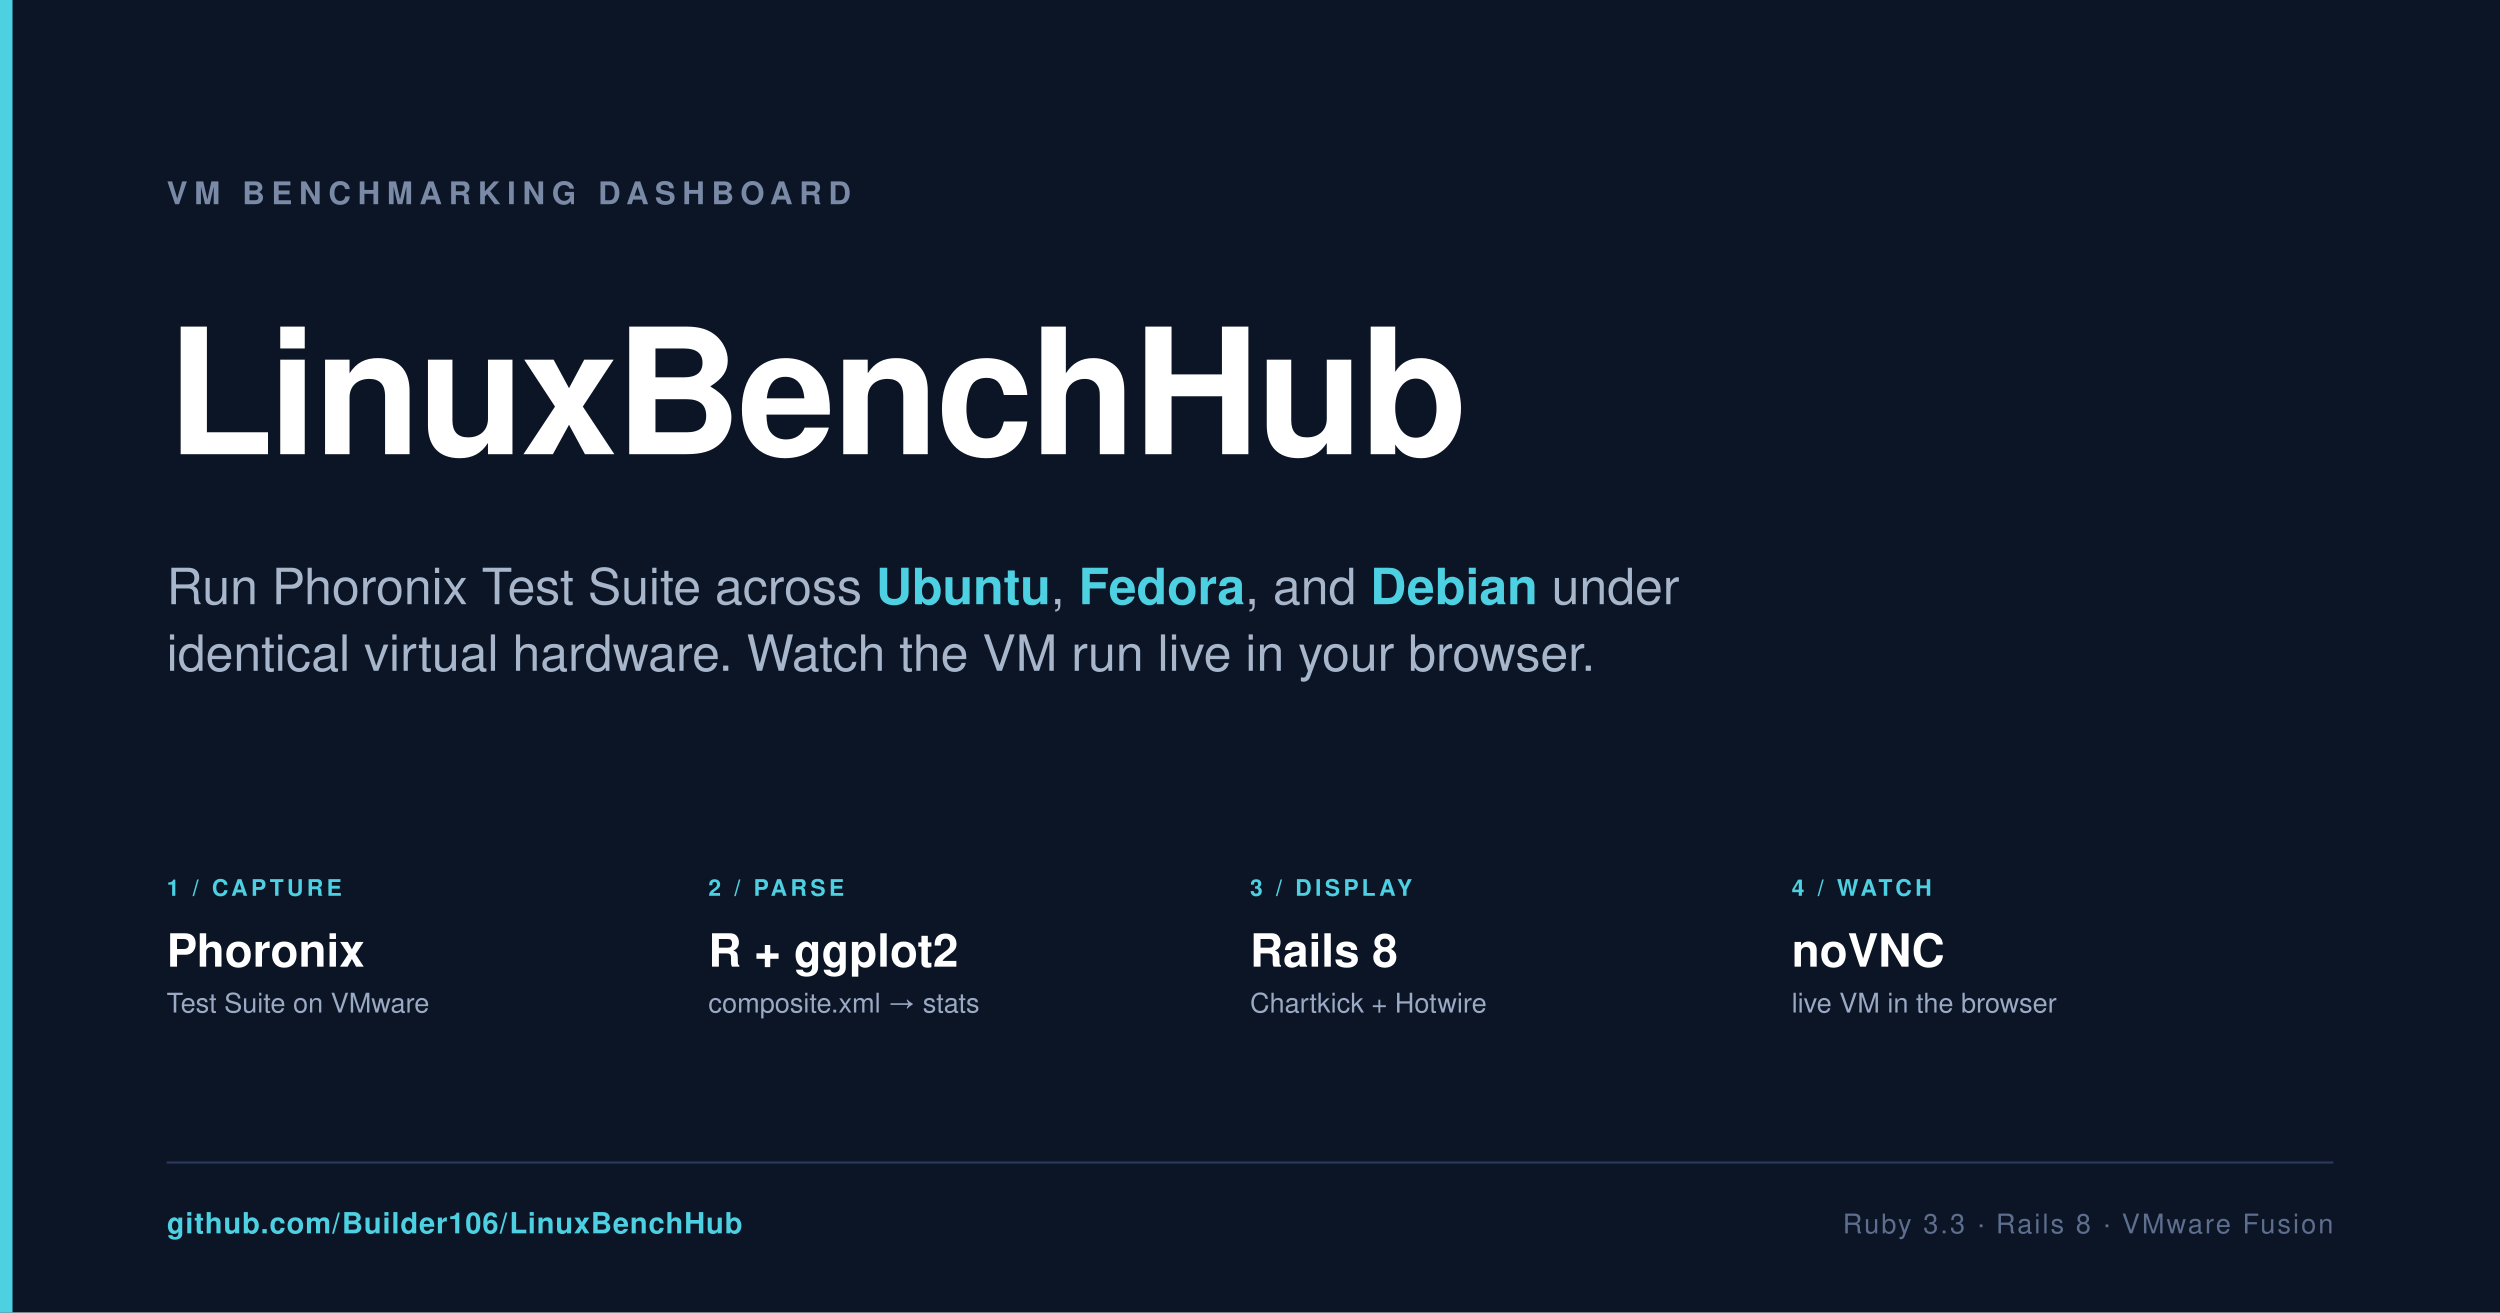
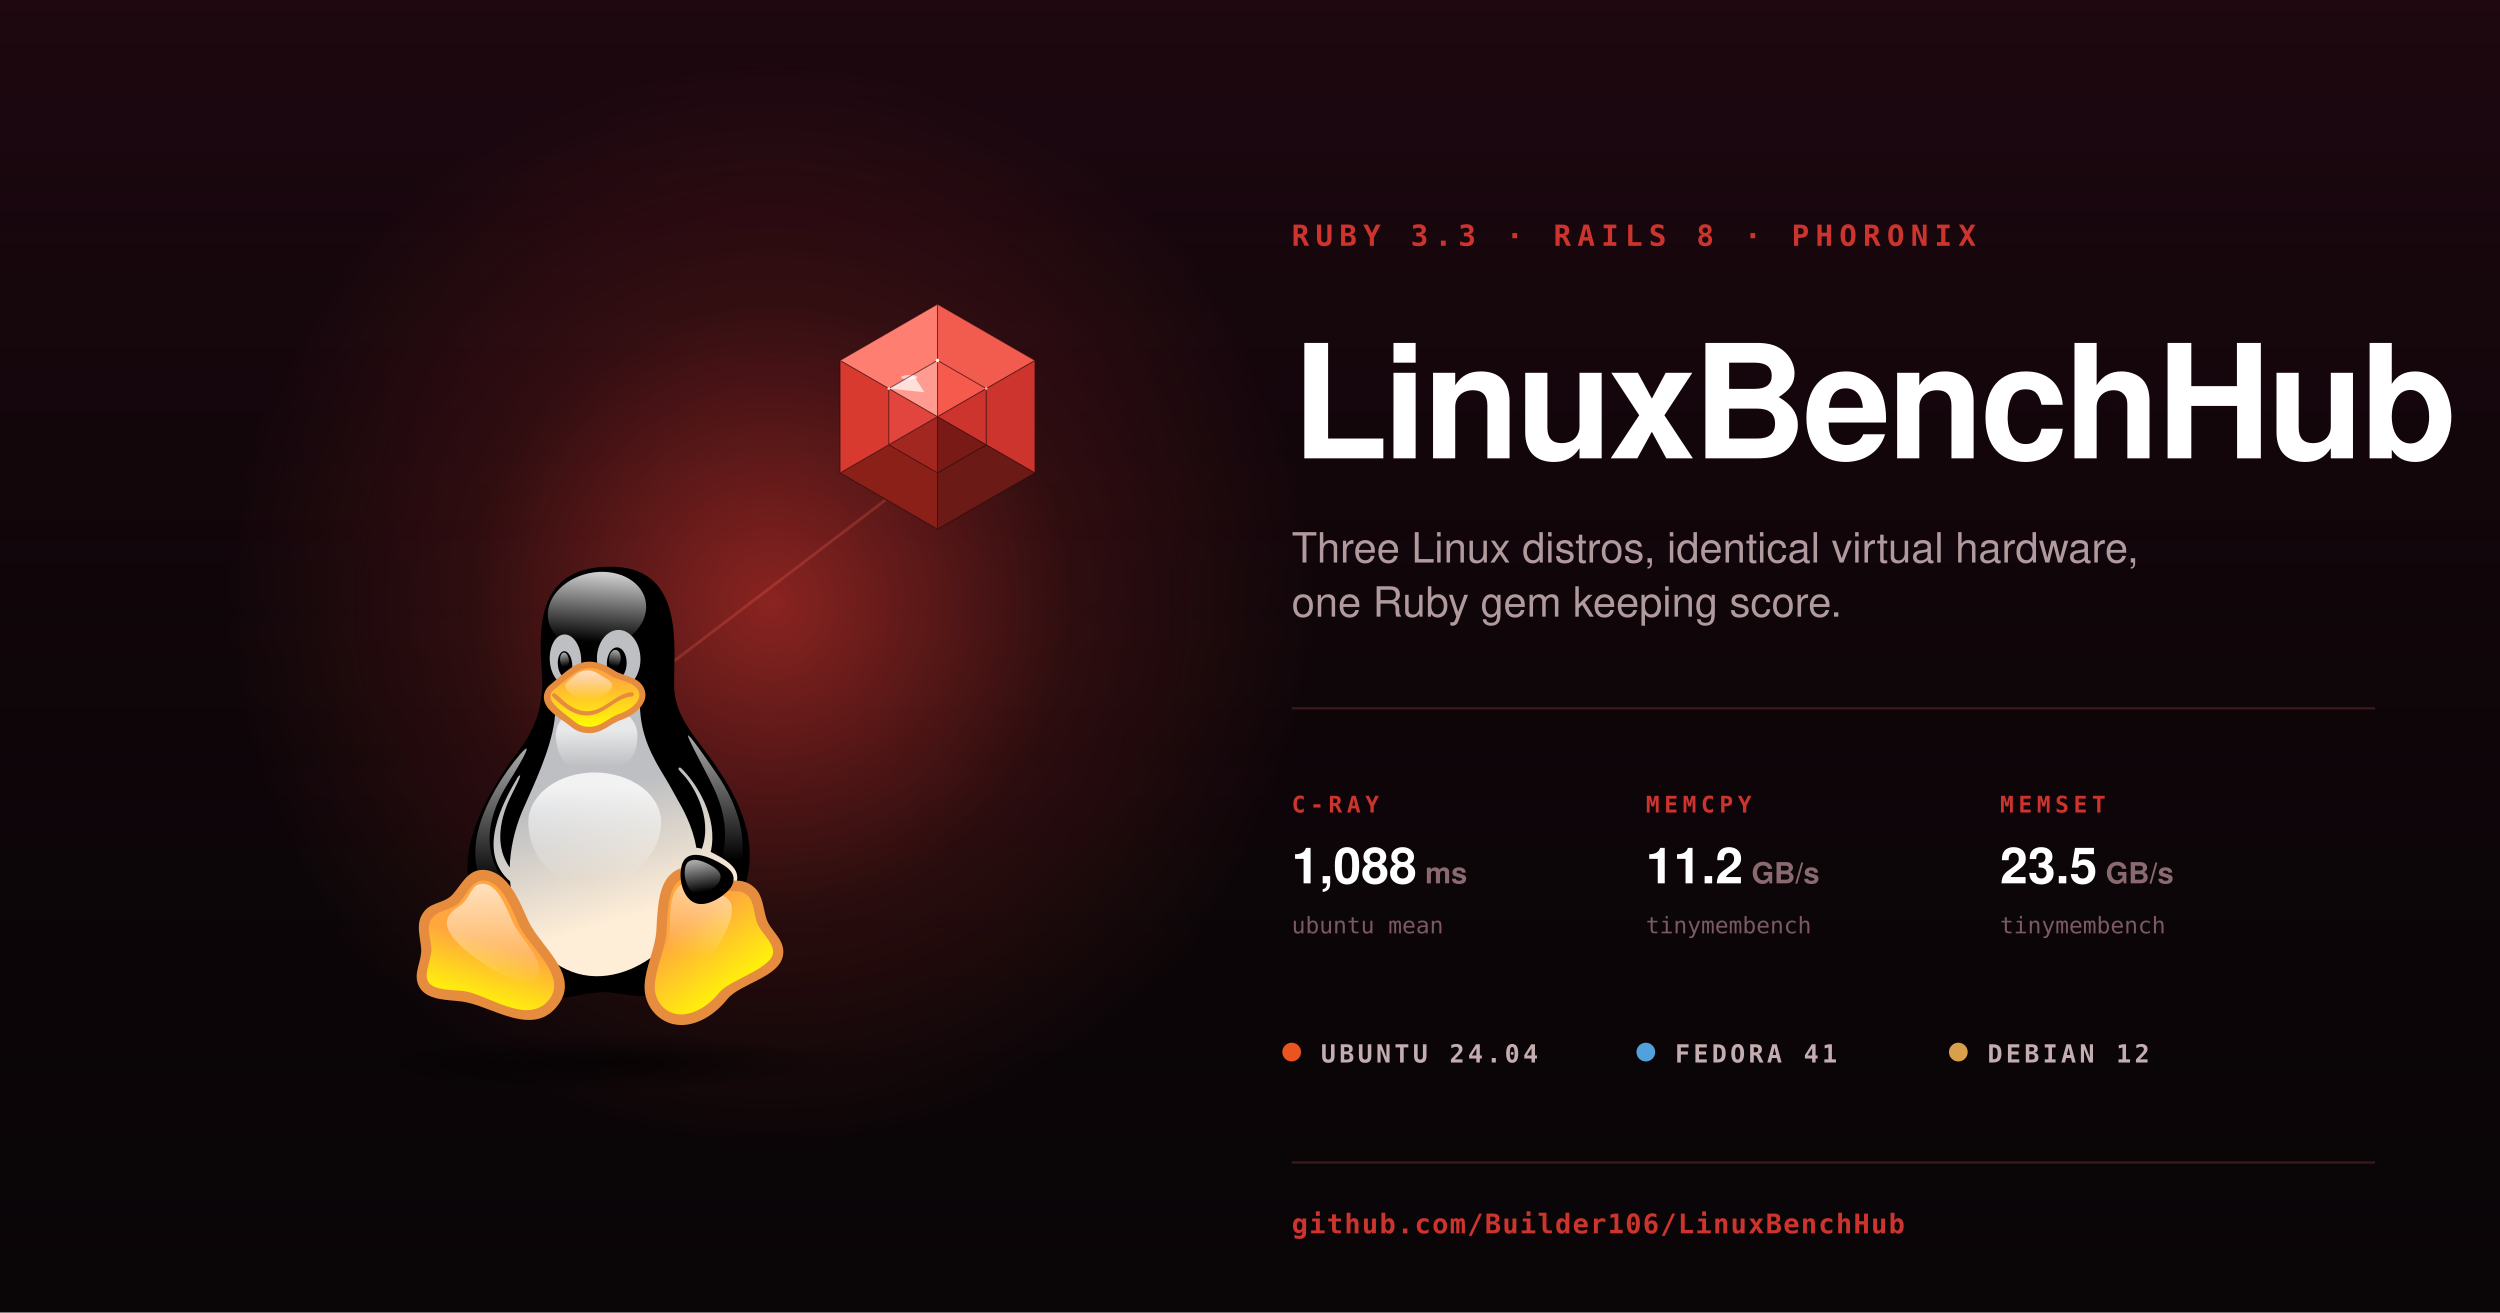
<svg xmlns="http://www.w3.org/2000/svg" width="1200" height="630" viewBox="0 0 1200 630">
-   <rect width="1200" height="630" fill="#0c1525" />
-   <rect x="0" y="0" width="6" height="630" fill="#4dd0e1" />
-   <text x="80" y="98" font-family="Helvetica, Arial, sans-serif" font-size="15" letter-spacing="3.2" fill="#7a8aa6" font-weight="700">VM BENCHMARKING DASHBOARD</text>
-   <text x="80" y="218" font-family="Helvetica, Arial, sans-serif" font-size="84" font-weight="700" fill="#ffffff" letter-spacing="-0.018em">LinuxBenchHub</text>
-   <text x="80" y="290" font-family="Helvetica, Arial, sans-serif" font-size="24" fill="#a8b6cc">Run Phoronix Test Suite across <tspan fill="#4dd0e1" font-weight="700">Ubuntu</tspan>, <tspan fill="#4dd0e1" font-weight="700">Fedora</tspan>, and <tspan fill="#4dd0e1" font-weight="700">Debian</tspan> under</text>
-   <text x="80" y="322" font-family="Helvetica, Arial, sans-serif" font-size="24" fill="#a8b6cc">identical virtual hardware. Watch the VM run live in your browser.</text>
-   <g transform="translate(80, 430)" font-family="Helvetica, Arial, sans-serif">
-     <g>
-       <text font-size="11" letter-spacing="1.6" font-weight="700" fill="#4dd0e1" x="0" y="0">1 / CAPTURE</text>
-       <text font-size="22" font-weight="700" fill="#ffffff" x="0" y="34">Phoronix</text>
-       <text font-size="13" fill="#9aa9c4" x="0" y="56">Test Suite on VMware</text>
+   <defs>
+     <radialGradient id="gem-glow-social" cx="50%" cy="50%" r="50%">
+       <stop offset="0%" stop-color="#cc342d" stop-opacity="0.65" />
+       <stop offset="55%" stop-color="#cc342d" stop-opacity="0.16" />
+       <stop offset="100%" stop-color="#cc342d" stop-opacity="0" />
+     </radialGradient>
+     <linearGradient id="bg-warm-social" x1="50%" y1="0%" x2="50%" y2="100%">
+       <stop offset="0%" stop-color="#220812" stop-opacity="0.85" />
+       <stop offset="100%" stop-color="#0a0507" stop-opacity="0" />
+     </linearGradient>
+     <radialGradient id="tux-ground-social" cx="50%" cy="50%" r="50%">
+       <stop offset="0%" stop-color="#000000" stop-opacity="0.6" />
+       <stop offset="100%" stop-color="#000000" stop-opacity="0" />
+     </radialGradient>
+     <linearGradient id="scan-line-social" x1="0%" y1="0%" x2="100%" y2="100%">
+       <stop offset="0%" stop-color="#cc342d" stop-opacity="0" />
+       <stop offset="50%" stop-color="#f25c4f" stop-opacity="0.45" />
+       <stop offset="100%" stop-color="#cc342d" stop-opacity="0" />
+     </linearGradient>
+     <linearGradient id="paint0_linear_87_7435" x1="16.058" y1="6.306" x2="15.836" y2="9.306" gradientUnits="userSpaceOnUse">
+       <stop stop-color="white" stop-opacity="0.8" />
+       <stop offset="1" stop-color="white" stop-opacity="0" />
+     </linearGradient>
+     <linearGradient id="paint1_linear_87_7435" x1="12.897" y1="22.672" x2="11.251" y2="17.272" gradientUnits="userSpaceOnUse">
+       <stop stop-color="#FFEED7" />
+       <stop offset="1" stop-color="#BDBFC2" />
+     </linearGradient>
+     <linearGradient id="paint2_linear_87_7435" x1="12.897" y1="22.672" x2="11.251" y2="17.272" gradientUnits="userSpaceOnUse">
+       <stop stop-color="#FFEED7" />
+       <stop offset="1" stop-color="#BDBFC2" />
+     </linearGradient>
+     <linearGradient id="paint3_linear_87_7435" x1="16.668" y1="9.655" x2="16.575" y2="10.354" gradientUnits="userSpaceOnUse">
+       <stop stop-color="white" stop-opacity="0.65" />
+       <stop offset="1" stop-color="white" stop-opacity="0" />
+     </linearGradient>
+     <linearGradient id="paint4_linear_87_7435" x1="14.434" y1="9.783" x2="14.534" y2="10.348" gradientUnits="userSpaceOnUse">
+       <stop stop-color="white" stop-opacity="0.65" />
+       <stop offset="1" stop-color="white" stop-opacity="0" />
+     </linearGradient>
+     <linearGradient id="paint5_linear_87_7435" x1="15.761" y1="15.631" x2="15.778" y2="19.627" gradientUnits="userSpaceOnUse">
+       <stop stop-color="white" stop-opacity="0.8" />
+       <stop offset="1" stop-color="white" stop-opacity="0" />
+     </linearGradient>
+     <linearGradient id="paint6_linear_87_7435" x1="15.85" y1="13.125" x2="15.869" y2="14.714" gradientUnits="userSpaceOnUse">
+       <stop stop-color="white" stop-opacity="0.65" />
+       <stop offset="1" stop-color="white" stop-opacity="0" />
+     </linearGradient>
+     <linearGradient id="paint7_linear_87_7435" x1="11.72" y1="14.105" x2="11.72" y2="19.937" gradientUnits="userSpaceOnUse">
+       <stop stop-color="white" stop-opacity="0.65" />
+       <stop offset="1" stop-color="white" stop-opacity="0" />
+     </linearGradient>
+     <linearGradient id="paint8_linear_87_7435" x1="21.033" y1="13.536" x2="21.031" y2="18.805" gradientUnits="userSpaceOnUse">
+       <stop stop-color="white" stop-opacity="0.65" />
+       <stop offset="1" stop-color="white" stop-opacity="0" />
+     </linearGradient>
+     <linearGradient id="paint9_linear_87_7435" x1="11.429" y1="22.437" x2="10.535" y2="25.421" gradientUnits="userSpaceOnUse">
+       <stop stop-color="#FFA63F" />
+       <stop offset="1" stop-color="#FFFF00" />
+     </linearGradient>
+     <linearGradient id="paint10_linear_87_7435" x1="19.882" y1="21.53" x2="22.266" y2="24.78" gradientUnits="userSpaceOnUse">
+       <stop stop-color="#FFA63F" />
+       <stop offset="1" stop-color="#FFFF00" />
+     </linearGradient>
+     <linearGradient id="paint11_linear_87_7435" x1="20.52" y1="18.933" x2="19.686" y2="22.86" gradientUnits="userSpaceOnUse">
+       <stop stop-color="white" stop-opacity="0.65" />
+       <stop offset="1" stop-color="white" stop-opacity="0" />
+     </linearGradient>
+     <linearGradient id="paint12_linear_87_7435" x1="11.246" y1="19.904" x2="11.412" y2="24.324" gradientUnits="userSpaceOnUse">
+       <stop stop-color="white" stop-opacity="0.65" />
+       <stop offset="1" stop-color="white" stop-opacity="0" />
+     </linearGradient>
+     <linearGradient id="paint13_linear_87_7435" x1="20.375" y1="18.862" x2="20.569" y2="20.182" gradientUnits="userSpaceOnUse">
+       <stop stop-color="white" stop-opacity="0.65" />
+       <stop offset="1" stop-color="white" stop-opacity="0" />
+     </linearGradient>
+     <linearGradient id="paint14_linear_87_7435" x1="15.764" y1="10.784" x2="15.78" y2="13.11" gradientUnits="userSpaceOnUse">
+       <stop stop-color="#FFA63F" />
+       <stop offset="1" stop-color="#FFFF00" />
+     </linearGradient>
+     <linearGradient id="paint15_linear_87_7435" x1="15.511" y1="10.564" x2="15.506" y2="11.794" gradientUnits="userSpaceOnUse">
+       <stop stop-color="white" stop-opacity="0.65" />
+       <stop offset="1" stop-color="white" stop-opacity="0" />
+     </linearGradient>
+   </defs>
+   <rect width="1200" height="630" fill="#0a0507" />
+   <rect width="1200" height="630" fill="url(#bg-warm-social)" />
+   <circle cx="370" cy="290" r="260" fill="url(#gem-glow-social)" />
+   <line x1="425" y1="240" x2="320" y2="320" stroke="url(#scan-line-social)" stroke-width="1.4" opacity="0.6" />
+   <g transform="translate(450, 200) scale(0.6)">
+     <polygon points="-77.94,-45 0,-90 0,-45 -38.97,-22.5" fill="#ff7e72" />
+     <polygon points="0,-90 77.94,-45 38.97,-22.5 0,-45" fill="#f25c4f" />
+     <polygon points="77.94,-45 77.94,45 38.97,22.5 38.97,-22.5" fill="#cc342d" />
+     <polygon points="77.94,45 0,90 0,45 38.97,22.5" fill="#6b1a16" />
+     <polygon points="0,90 -77.94,45 -38.97,22.5 0,45" fill="#8a2018" />
+     <polygon points="-77.94,45 -77.94,-45 -38.97,-22.5 -38.97,22.5" fill="#d83a30" />
+     <polygon points="-38.97,-22.5 0,-45 0,0" fill="#ff9b91" />
+     <polygon points="0,-45 38.97,-22.5 0,0" fill="#f55a4d" />
+     <polygon points="38.97,-22.5 38.97,22.5 0,0" fill="#cc342d" />
+     <polygon points="38.97,22.5 0,45 0,0" fill="#7a1a16" />
+     <polygon points="0,45 -38.97,22.5 0,0" fill="#a32721" />
+     <polygon points="-38.97,22.5 -38.97,-22.5 0,0" fill="#e2453d" />
+     <polygon points="-38.97,-22.5 -19.5,-33.75 -10.5,-19.5" fill="#fff5f3" opacity="0.75" />
+     <ellipse cx="-22.5" cy="-31.5" rx="6.5" ry="1.8" fill="#ffffff" opacity="0.6" />
+     <g fill="none" stroke="#1a0306" stroke-width="0.85" opacity="0.5">
+       <polygon points="0,-45 38.97,-22.5 38.97,22.5 0,45 -38.97,22.5 -38.97,-22.5" />
+       <polygon points="0,-90 77.94,-45 77.94,45 0,90 -77.94,45 -77.94,-45" />
+       <line x1="0" y1="-45" x2="0" y2="-90" />
+       <line x1="38.97" y1="-22.5" x2="77.94" y2="-45" />
+       <line x1="38.97" y1="22.5" x2="77.94" y2="45" />
+       <line x1="0" y1="45" x2="0" y2="90" />
+       <line x1="-38.97" y1="22.5" x2="-77.94" y2="45" />
+       <line x1="-38.97" y1="-22.5" x2="-77.94" y2="-45" />
+       <line x1="0" y1="0" x2="0" y2="-45" />
+       <line x1="0" y1="0" x2="38.97" y2="-22.5" />
+       <line x1="0" y1="0" x2="38.97" y2="22.5" />
+       <line x1="0" y1="0" x2="0" y2="45" />
+       <line x1="0" y1="0" x2="-38.97" y2="22.5" />
+       <line x1="0" y1="0" x2="-38.97" y2="-22.5" />
    </g>
-     <g transform="translate(260, 0)">
-       <text font-size="11" letter-spacing="1.6" font-weight="700" fill="#4dd0e1" x="0" y="0">2 / PARSE</text>
-       <text font-size="22" font-weight="700" fill="#ffffff" x="0" y="34">R + ggplot2</text>
-       <text font-size="13" fill="#9aa9c4" x="0" y="56">composite.xml → stats</text>
+     <circle cx="0" cy="-45" r="1.4" fill="#ffffff" opacity="0.95" />
+     <circle cx="38.97" cy="-22.5" r="1.1" fill="#ffffff" opacity="0.65" />
+     <circle cx="-38.97" cy="-22.5" r="1.1" fill="#ffffff" opacity="0.8" />
+   </g>
+   <ellipse cx="290" cy="510" rx="108" ry="14" fill="url(#tux-ground-social)" />
+   <g transform="translate(112, 206) scale(11)">
+     <path d="M11.306 21.91C11.181 21.723 11.071 21.471 10.982 21.17C9.376 19.358 10.617 16.692 11.845 14.881C11.962 14.687 12.091 14.5 12.23 14.322C13.167 13.158 13.409 12.348 13.481 11.252C13.49 11.048 13.473 10.778 13.453 10.468C13.354 8.884 13.19 6.252 16.016 6.018C19.549 5.727 19.261 8.971 19.235 10.873C19.234 10.952 19.233 11.028 19.232 11.102C19.223 12.249 19.821 13.034 20.445 13.854C20.674 14.153 20.905 14.457 21.112 14.784C21.118 14.794 21.124 14.804 21.13 14.813C22.222 16.388 23.299 18.737 21.799 20.965C21.589 21.726 21.27 22.424 20.843 22.992C19.314 25.005 17.954 24.801 16.892 24.641C16.572 24.593 16.279 24.549 16.016 24.571C15.58 24.598 15.23 24.668 14.928 24.729C13.761 24.965 13.305 25.057 11.306 21.91Z" fill="#000000" />
+     <path d="M18.014 7.795C17.981 8.727 16.992 9.537 15.806 9.612C14.621 9.687 13.691 8.979 13.723 8.046C13.756 7.114 14.745 6.304 15.931 6.229C17.116 6.161 18.047 6.862 18.014 7.795Z" fill="url(#paint0_linear_87_7435)" />
+     <path fill-rule="evenodd" clip-rule="evenodd" d="M15.866 10.061C15.875 10.568 16.107 11 16.433 11.195C15.37 11.1 14.051 11.489 14.051 12.225C14.035 13.47 13.342 15.02 12.843 16.135C12.745 16.354 12.654 16.557 12.577 16.737C12.269 17.502 12.083 18.32 12.061 19.122C11.243 17.995 11.838 16.548 12.158 15.921C12.585 15.095 12.576 14.992 12.411 15.185C11.776 16.265 10.58 18.433 12.078 19.736C12.125 20.318 12.267 20.881 12.518 21.399C14.523 25.442 18.276 23.782 19.514 21.685C19.679 21.387 19.812 21.099 19.918 20.82C19.98 20.859 20.046 20.89 20.117 20.909C20.739 21.093 21.669 20.392 21.892 19.957C22.16 19.378 21.885 18.983 20.968 18.514C20.922 18.491 20.875 18.469 20.83 18.448C21.181 16.968 20.212 15.428 19.52 14.774C19.391 14.742 19.373 14.816 19.573 15.015C20.009 15.433 20.957 16.923 20.444 18.309C20.36 18.286 20.278 18.27 20.201 18.262C20.043 17.316 19.623 16.58 19.329 16.066C19.263 15.949 19.203 15.844 19.154 15.751C19.055 15.562 18.937 15.366 18.811 15.159C18.328 14.359 17.739 13.384 17.739 11.939C17.665 11.621 17.365 11.409 16.966 11.292C17.429 11.199 17.777 10.657 17.765 10.007C17.752 9.305 17.313 8.747 16.789 8.761C16.265 8.775 15.846 9.36 15.866 10.061ZM16.298 10.217C16.291 10.605 16.475 10.918 16.717 10.918C16.953 10.918 17.156 10.605 17.163 10.224C17.169 9.836 16.986 9.523 16.743 9.523C16.501 9.523 16.305 9.836 16.298 10.217Z" fill="url(#paint1_linear_87_7435)" />
+     <path fill-rule="evenodd" clip-rule="evenodd" d="M14.556 11.15C14.935 11.129 15.211 10.619 15.178 10.013C15.145 9.408 14.811 8.938 14.431 8.958C14.051 8.979 13.776 9.489 13.809 10.095C13.842 10.701 14.176 11.17 14.556 11.15ZM14.785 10.224C14.818 10.544 14.7 10.816 14.529 10.844C14.359 10.864 14.195 10.626 14.163 10.306C14.13 9.986 14.248 9.714 14.418 9.687C14.588 9.666 14.752 9.904 14.785 10.224Z" fill="url(#paint2_linear_87_7435)" />
+     <path d="M16.396 10C16.376 10.217 16.475 10.394 16.612 10.408C16.75 10.422 16.881 10.251 16.9 10.04C16.92 9.823 16.822 9.646 16.684 9.632C16.547 9.618 16.416 9.789 16.396 10Z" fill="url(#paint3_linear_87_7435)" />
+     <path d="M14.641 10.054C14.661 10.231 14.589 10.388 14.484 10.401C14.379 10.415 14.281 10.279 14.261 10.095C14.241 9.918 14.313 9.762 14.418 9.748C14.523 9.734 14.621 9.877 14.641 10.054Z" fill="url(#paint4_linear_87_7435)" />
+     <path d="M18.669 17.152C18.669 18.35 17.562 19.902 15.662 19.889C13.704 19.902 12.872 18.35 12.872 17.152C12.872 15.955 14.169 14.981 15.767 14.981C17.372 14.988 18.669 15.955 18.669 17.152Z" fill="url(#paint5_linear_87_7435)" />
+     <path d="M17.635 13.389C17.615 14.628 16.835 14.921 15.853 14.921C14.87 14.921 14.156 14.737 14.071 13.389C14.071 12.545 14.87 12.055 15.853 12.055C16.835 12.048 17.635 12.539 17.635 13.389Z" fill="url(#paint6_linear_87_7435)" />
+     <path d="M11.694 15.295C12.336 14.281 13.691 12.722 11.949 15.512C10.534 17.813 11.425 19.29 11.884 19.698C13.207 20.923 13.154 21.747 12.113 21.1C9.879 19.718 10.344 17.391 11.694 15.295Z" fill="url(#paint7_linear_87_7435)" />
+     <path d="M20.988 15.71C20.431 14.519 18.663 11.497 21.073 15.009C23.268 18.187 21.728 20.399 21.453 20.617C21.178 20.835 20.255 21.277 20.523 20.508C20.798 19.739 22.161 18.283 20.988 15.71Z" fill="url(#paint8_linear_87_7435)" />
+     <path d="M11.209 25.102C9.742 24.292 7.613 25.259 8.386 23.067C8.543 22.57 8.156 21.822 8.405 21.338C8.7 20.746 9.336 20.876 9.715 20.481C10.089 20.073 10.325 19.365 11.025 19.474C11.72 19.582 12.185 20.467 12.67 21.556C13.03 22.332 14.301 23.428 14.215 24.299C14.111 25.633 12.65 25.885 11.209 25.102Z" fill="url(#paint9_linear_87_7435)" />
+     <path fill-rule="evenodd" clip-rule="evenodd" d="M9.877 20.64C9.52 21.031 8.865 20.937 8.602 21.448C8.433 21.776 8.617 22.28 8.642 22.639C8.673 23.082 8.305 23.711 8.492 24.09C8.703 24.515 9.653 24.46 10.071 24.521C11.102 24.672 12.806 26.006 13.739 24.941C14.65 23.9 12.898 22.582 12.468 21.657C12.189 21.029 11.771 19.825 10.992 19.703C10.443 19.617 10.193 20.294 9.877 20.64ZM11.058 19.245C12.028 19.397 12.513 20.654 12.871 21.457C13.414 22.623 15.275 23.875 14.069 25.253C12.973 26.504 11.244 25.16 10.009 24.98C9.392 24.89 8.419 24.955 8.096 24.302C7.818 23.74 8.236 23.232 8.197 22.672C8.164 22.195 7.976 21.683 8.208 21.231C8.525 20.595 9.139 20.748 9.555 20.319C9.998 19.833 10.263 19.121 11.058 19.245Z" fill="#E68C3F" />
+     <path d="M21.381 24.728C22.456 23.373 24.846 23.652 23.235 21.794C22.895 21.393 22.999 20.535 22.58 20.168C22.089 19.719 21.545 20.086 21.047 19.855C20.549 19.603 20.026 19.12 19.416 19.46C18.807 19.807 18.742 20.706 18.683 21.89C18.63 22.741 17.884 24.163 18.283 24.946C18.86 26.157 20.36 25.994 21.381 24.728Z" fill="url(#paint10_linear_87_7435)" />
+     <path fill-rule="evenodd" clip-rule="evenodd" d="M21.81 19.698C22.085 19.691 22.415 19.71 22.725 19.992C23.11 20.332 23.114 20.887 23.259 21.351C23.431 21.901 24.034 22.215 23.998 22.86C23.939 23.914 22.114 24.168 21.552 24.876C21.012 25.545 20.33 25.943 19.682 25.997C18.7 26.078 17.889 25.252 17.946 24.244C17.993 23.428 18.409 22.686 18.459 21.876C18.488 21.29 18.52 20.746 18.626 20.305C18.733 19.859 18.926 19.475 19.308 19.257C20.145 18.789 20.954 19.721 21.81 19.698ZM19.522 19.664C19.295 19.793 19.151 20.032 19.059 20.417C18.965 20.807 18.934 21.307 18.904 21.905C18.854 22.716 18.438 23.457 18.391 24.271C18.35 24.997 18.907 25.596 19.647 25.535C20.148 25.493 20.727 25.176 21.209 24.58C21.64 24.037 23.514 23.534 23.553 22.833C23.578 22.375 22.977 21.946 22.835 21.494C22.724 21.141 22.719 20.593 22.436 20.345C22.255 20.18 22.064 20.155 21.821 20.161C21.116 20.18 20.176 19.299 19.522 19.664Z" fill="#E68C3F" />
+     <path d="M20.916 22.917C22.579 20.365 21.341 20.386 20.922 20.188C20.503 19.984 20.064 19.582 19.573 19.862C19.081 20.147 19.055 20.882 19.042 21.849C19.023 22.543 18.466 23.707 18.8 24.353C19.206 25.109 20.189 24.013 20.916 22.917Z" fill="url(#paint11_linear_87_7435)" />
+     <path d="M10.868 23.285C8.379 21.61 9.545 21.039 9.918 20.773C10.37 20.433 10.377 19.78 10.934 19.841C11.49 19.902 11.818 20.617 12.191 21.502C12.466 22.134 13.423 22.978 13.351 23.707C13.259 24.564 11.942 23.999 10.868 23.285Z" fill="url(#paint12_linear_87_7435)" />
+     <path d="M21.748 19.936C21.552 20.29 20.753 20.848 20.222 20.698C19.678 20.555 19.429 19.759 19.541 19.16C19.639 18.48 20.222 18.446 20.956 18.786C21.735 19.154 21.977 19.467 21.748 19.936Z" fill="#000000" />
+     <path d="M21.211 19.739C21.086 19.984 20.562 20.372 20.195 20.27C19.829 20.168 19.645 19.616 19.704 19.201C19.757 18.732 20.15 18.704 20.648 18.936C21.185 19.194 21.355 19.412 21.211 19.739Z" fill="url(#paint13_linear_87_7435)" />
+     <path d="M14.437 10.858C14.699 10.606 15.335 9.837 16.54 10.64C16.763 10.79 16.946 10.803 17.372 10.994C18.23 11.361 17.824 12.246 16.907 12.545C16.514 12.675 16.16 13.171 15.453 13.124C14.844 13.09 14.686 12.675 14.313 12.45C13.651 12.062 13.553 11.538 13.913 11.259C14.274 10.98 14.411 10.878 14.437 10.858Z" fill="url(#paint14_linear_87_7435)" />
+     <path fill-rule="evenodd" clip-rule="evenodd" d="M13.993 11.37C13.856 11.476 13.813 11.617 13.858 11.773C13.951 12.094 14.622 12.534 14.878 12.75C15.024 12.873 15.191 12.97 15.461 12.985C16.039 13.024 16.36 12.579 16.867 12.413C17.2 12.304 17.904 11.888 17.671 11.412C17.472 11.005 16.801 10.98 16.468 10.756C15.894 10.374 15.476 10.377 15.179 10.484C14.853 10.602 14.289 11.142 13.993 11.37ZM15.091 10.222C15.478 10.082 15.981 10.102 16.613 10.523C17.028 10.802 17.659 10.775 17.909 11.286C18.228 11.937 17.456 12.512 16.947 12.678C16.402 12.857 16.098 13.306 15.445 13.262C15.106 13.243 14.888 13.116 14.71 12.966C14.341 12.656 13.716 12.361 13.574 11.869C13.495 11.597 13.61 11.32 13.833 11.147C14.194 10.868 14.682 10.369 15.091 10.222Z" fill="#E68C3F" />
+     <path fill-rule="evenodd" clip-rule="evenodd" d="M17.474 11.567C17.477 11.618 17.439 11.662 17.39 11.665C16.697 11.704 16.21 12.495 15.427 12.495C14.989 12.495 14.642 12.284 14.394 12.08C14.344 12.04 13.903 11.7 13.903 11.613C13.903 11.562 13.943 11.52 13.992 11.52C14.085 11.52 14.363 11.822 14.466 11.907C14.7 12.098 15.046 12.31 15.427 12.31C16.202 12.31 16.678 11.52 17.381 11.48C17.43 11.477 17.472 11.516 17.474 11.567Z" fill="#E68C3F" />
+     <path d="M14.844 10.789C14.975 10.667 15.388 10.333 15.931 10.674C16.049 10.742 16.167 10.816 16.338 10.919C16.685 11.13 16.515 11.436 16.095 11.626C15.905 11.708 15.591 11.885 15.355 11.871C15.093 11.844 14.916 11.667 14.746 11.552C14.425 11.334 14.445 11.15 14.595 11.007C14.707 10.898 14.831 10.796 14.844 10.789Z" fill="url(#paint15_linear_87_7435)" />
+   </g>
+   <g font-family="Helvetica Neue, Helvetica, Arial, sans-serif">
+     <text x="620" y="118" font-family="ui-monospace, SF Mono, Menlo, Consolas, monospace" font-size="14" letter-spacing="3" fill="#cc342d" font-weight="700">RUBY 3.3 · RAILS 8 · PHORONIX</text>
+     <text x="620" y="220" font-size="76" font-weight="800" fill="#ffffff" letter-spacing="-0.024em">LinuxBenchHub</text>
+     <text x="620" y="270" font-size="20" fill="#b09a9e">Three Linux distros, identical virtual hardware,</text>
+     <text x="620" y="296" font-size="20" fill="#b09a9e">one Ruby gem keeping score.</text>
+     <line x1="620" y1="340" x2="1140" y2="340" stroke="#3d1a1d" stroke-width="1" />
+     <g transform="translate(620, 390)" font-family="ui-monospace, SF Mono, Menlo, Consolas, monospace">
+       <g>
+         <text font-size="11" letter-spacing="2.2" fill="#cc342d" font-weight="700" x="0" y="0">C-RAY</text>
+         <text font-size="24" font-weight="700" fill="#ffffff" font-family="Helvetica Neue, Helvetica, Arial, sans-serif" x="0" y="34">1,088<tspan font-size="14" fill="#8a6a70" dx="4">ms</tspan>
+         </text>
+         <text font-size="11" fill="#7a5a60" x="0" y="58">ubuntu mean</text>
+       </g>
+       <g transform="translate(170, 0)">
+         <text font-size="11" letter-spacing="2.2" fill="#cc342d" font-weight="700" x="0" y="0">MEMCPY</text>
+         <text font-size="24" font-weight="700" fill="#ffffff" font-family="Helvetica Neue, Helvetica, Arial, sans-serif" x="0" y="34">11.2<tspan font-size="14" fill="#8a6a70" dx="4">GB/s</tspan>
+         </text>
+         <text font-size="11" fill="#7a5a60" x="0" y="58">tinymembench</text>
+       </g>
+       <g transform="translate(340, 0)">
+         <text font-size="11" letter-spacing="2.2" fill="#cc342d" font-weight="700" x="0" y="0">MEMSET</text>
+         <text font-size="24" font-weight="700" fill="#ffffff" font-family="Helvetica Neue, Helvetica, Arial, sans-serif" x="0" y="34">23.5<tspan font-size="14" fill="#8a6a70" dx="4">GB/s</tspan>
+         </text>
+         <text font-size="11" fill="#7a5a60" x="0" y="58">tinymembench</text>
+       </g>
    </g>
-     <g transform="translate(520, 0)">
-       <text font-size="11" letter-spacing="1.6" font-weight="700" fill="#4dd0e1" x="0" y="0">3 / DISPLAY</text>
-       <text font-size="22" font-weight="700" fill="#ffffff" x="0" y="34">Rails 8</text>
-       <text font-size="13" fill="#9aa9c4" x="0" y="56">Chartkick + Hotwire</text>
+     <g transform="translate(620, 510)" font-family="ui-monospace, SF Mono, Menlo, Consolas, monospace">
+       <g>
+         <circle cx="0" cy="-5" r="4.5" fill="#e95420" />
+         <text x="14" y="0" font-size="12" letter-spacing="1.6" fill="#c4adb0" font-weight="600">UBUNTU 24.04</text>
+       </g>
+       <g transform="translate(170, 0)">
+         <circle cx="0" cy="-5" r="4.5" fill="#51a2da" />
+         <text x="14" y="0" font-size="12" letter-spacing="1.6" fill="#c4adb0" font-weight="600">FEDORA 41</text>
+       </g>
+       <g transform="translate(320, 0)">
+         <circle cx="0" cy="-5" r="4.5" fill="#d8a04a" />
+         <text x="14" y="0" font-size="12" letter-spacing="1.6" fill="#c4adb0" font-weight="600">DEBIAN 12</text>
+       </g>
    </g>
-     <g transform="translate(780, 0)">
-       <text font-size="11" letter-spacing="1.6" font-weight="700" fill="#4dd0e1" x="0" y="0">4 / WATCH</text>
-       <text font-size="22" font-weight="700" fill="#ffffff" x="0" y="34">noVNC</text>
-       <text font-size="13" fill="#9aa9c4" x="0" y="56">live VM in the browser</text>
-     </g>
+     <line x1="620" y1="558" x2="1140" y2="558" stroke="#3d1a1d" stroke-width="1" />
+     <text x="620" y="592" font-family="ui-monospace, SF Mono, Menlo, Consolas, monospace" font-size="13" letter-spacing="0.6" fill="#cc342d" font-weight="600">github.com/Builder106/LinuxBenchHub</text>
  </g>
-   <line x1="80" y1="558" x2="1120" y2="558" stroke="#2a3a5c" stroke-width="1" />
-   <text x="80" y="592" font-family="Helvetica, Arial, sans-serif" font-size="14" letter-spacing="0.4" fill="#4dd0e1" font-weight="600">github.com/Builder106/LinuxBenchHub</text>
-   <text x="1120" y="592" text-anchor="end" font-family="Helvetica, Arial, sans-serif" font-size="13" letter-spacing="1" fill="#5e6e8e" font-weight="500">Ruby 3.3 · Rails 8 · VMware Fusion</text>
</svg>
